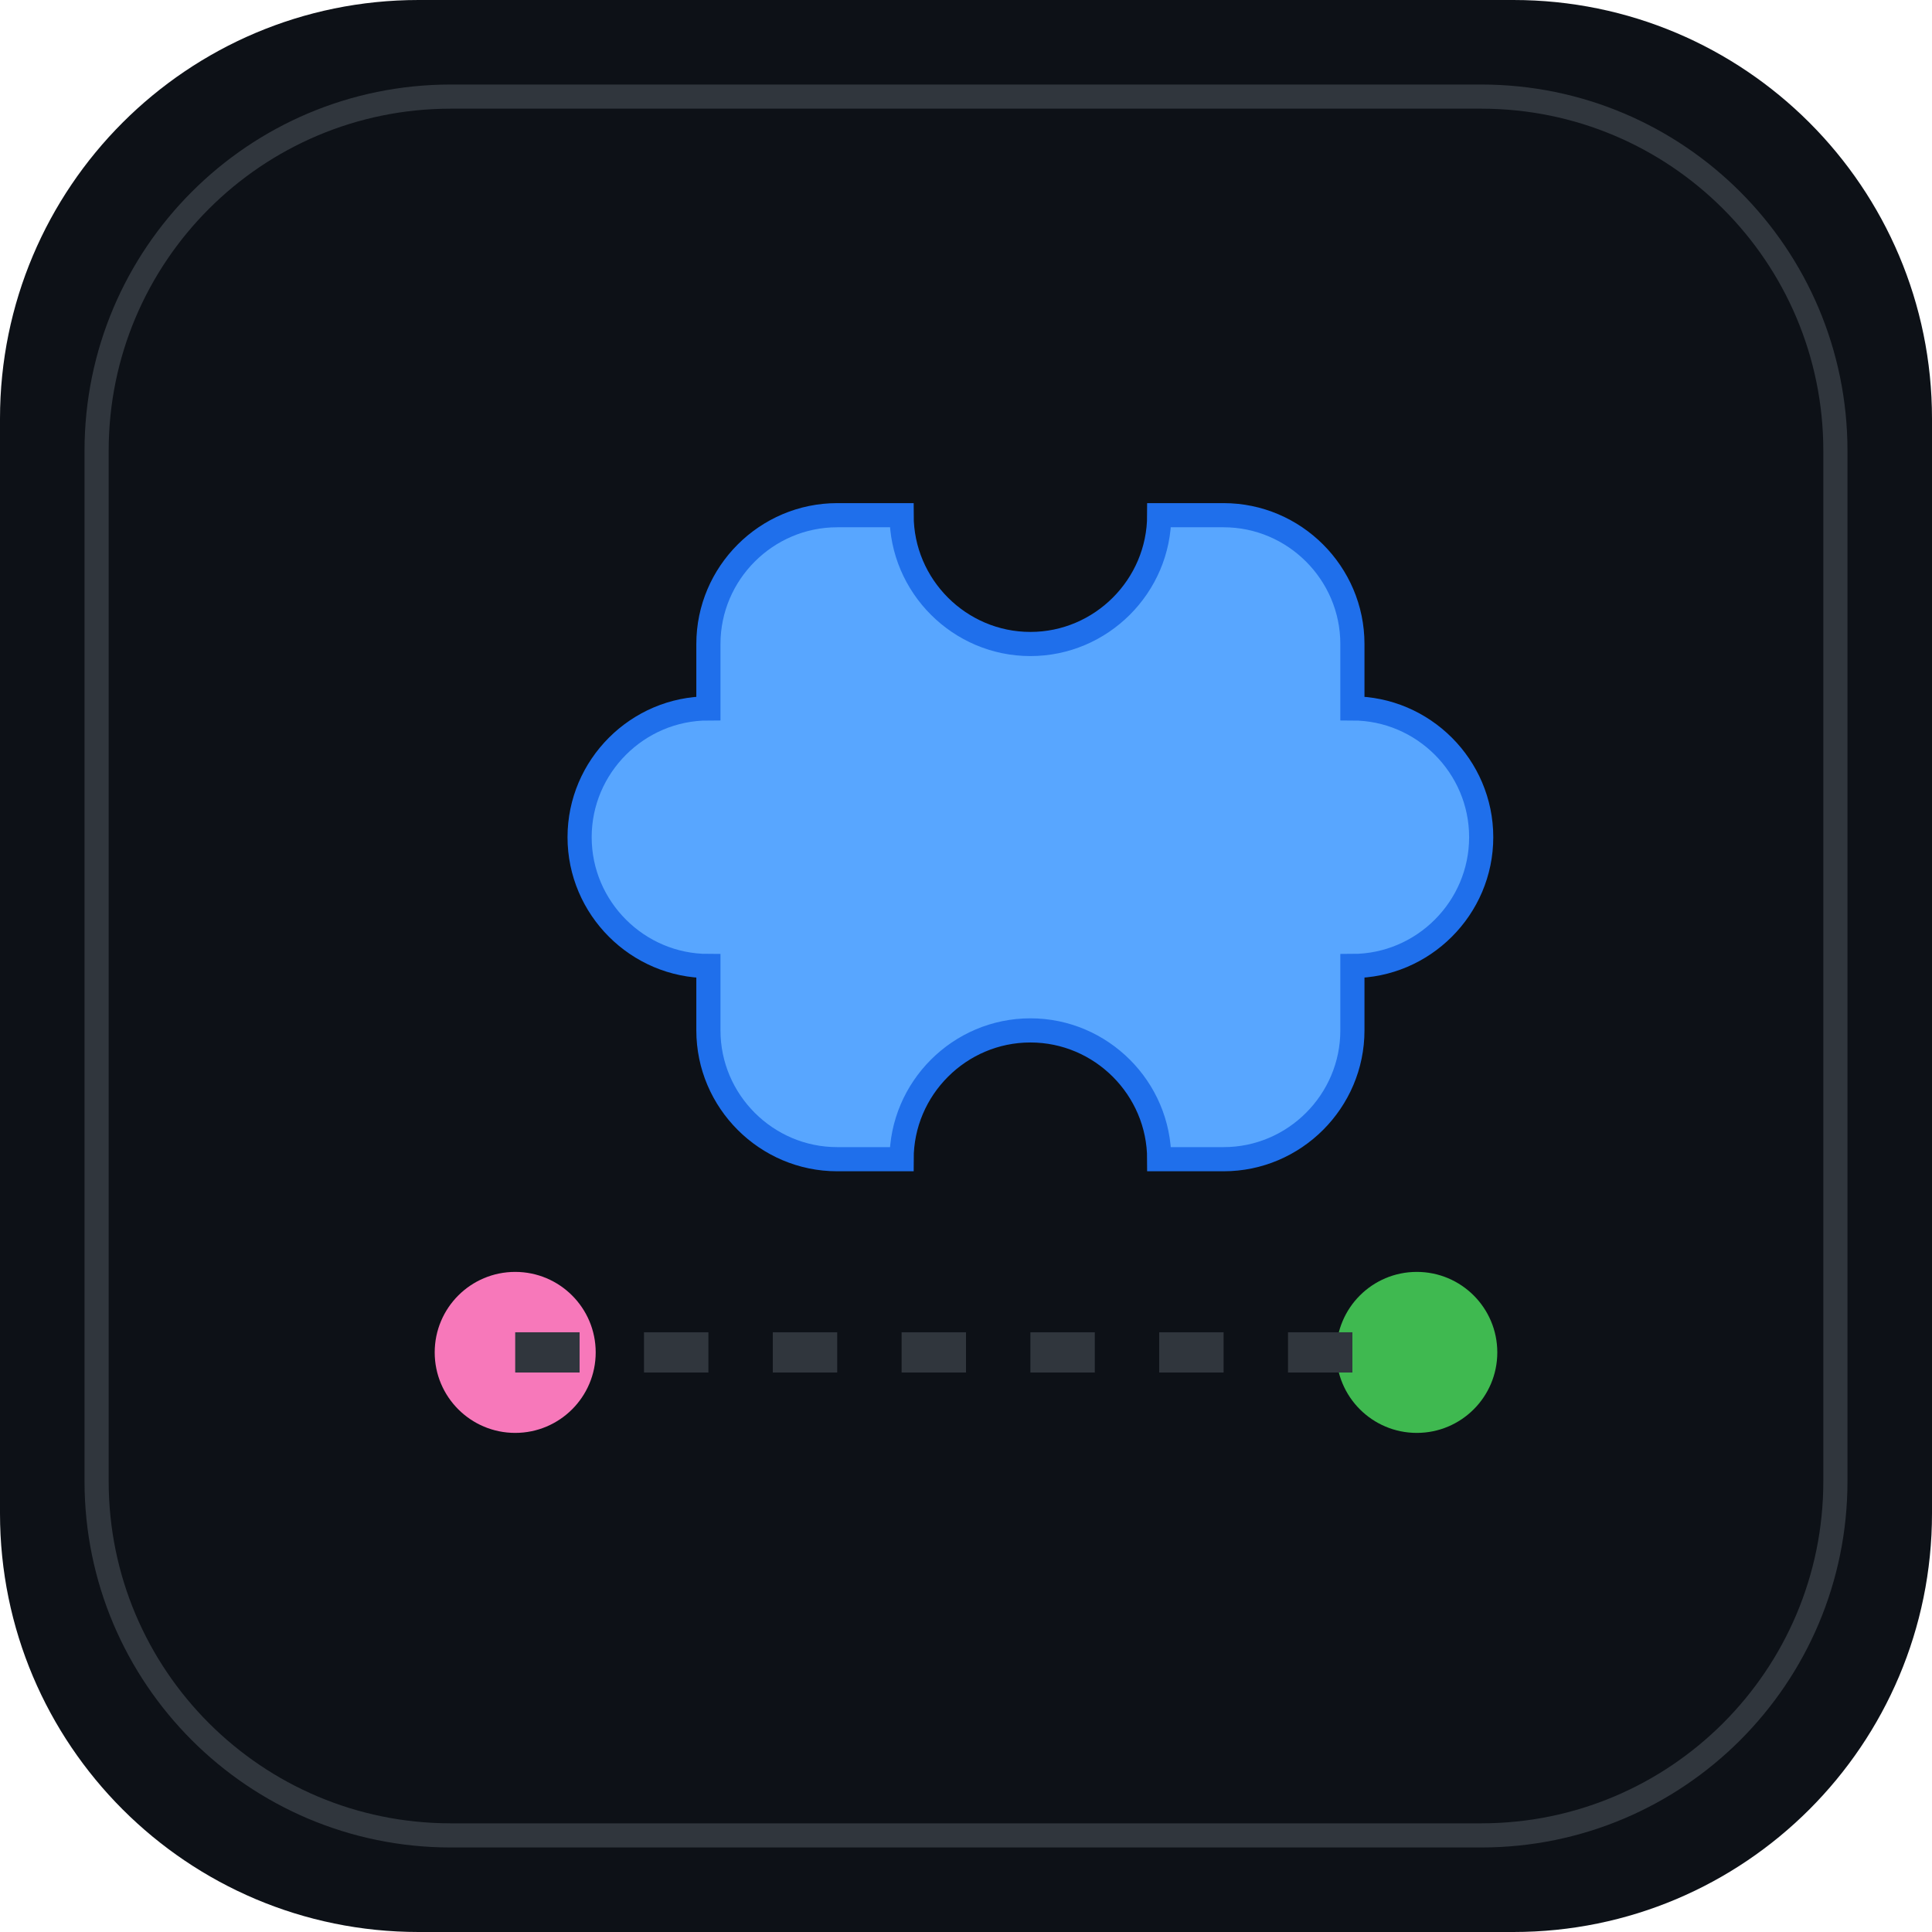
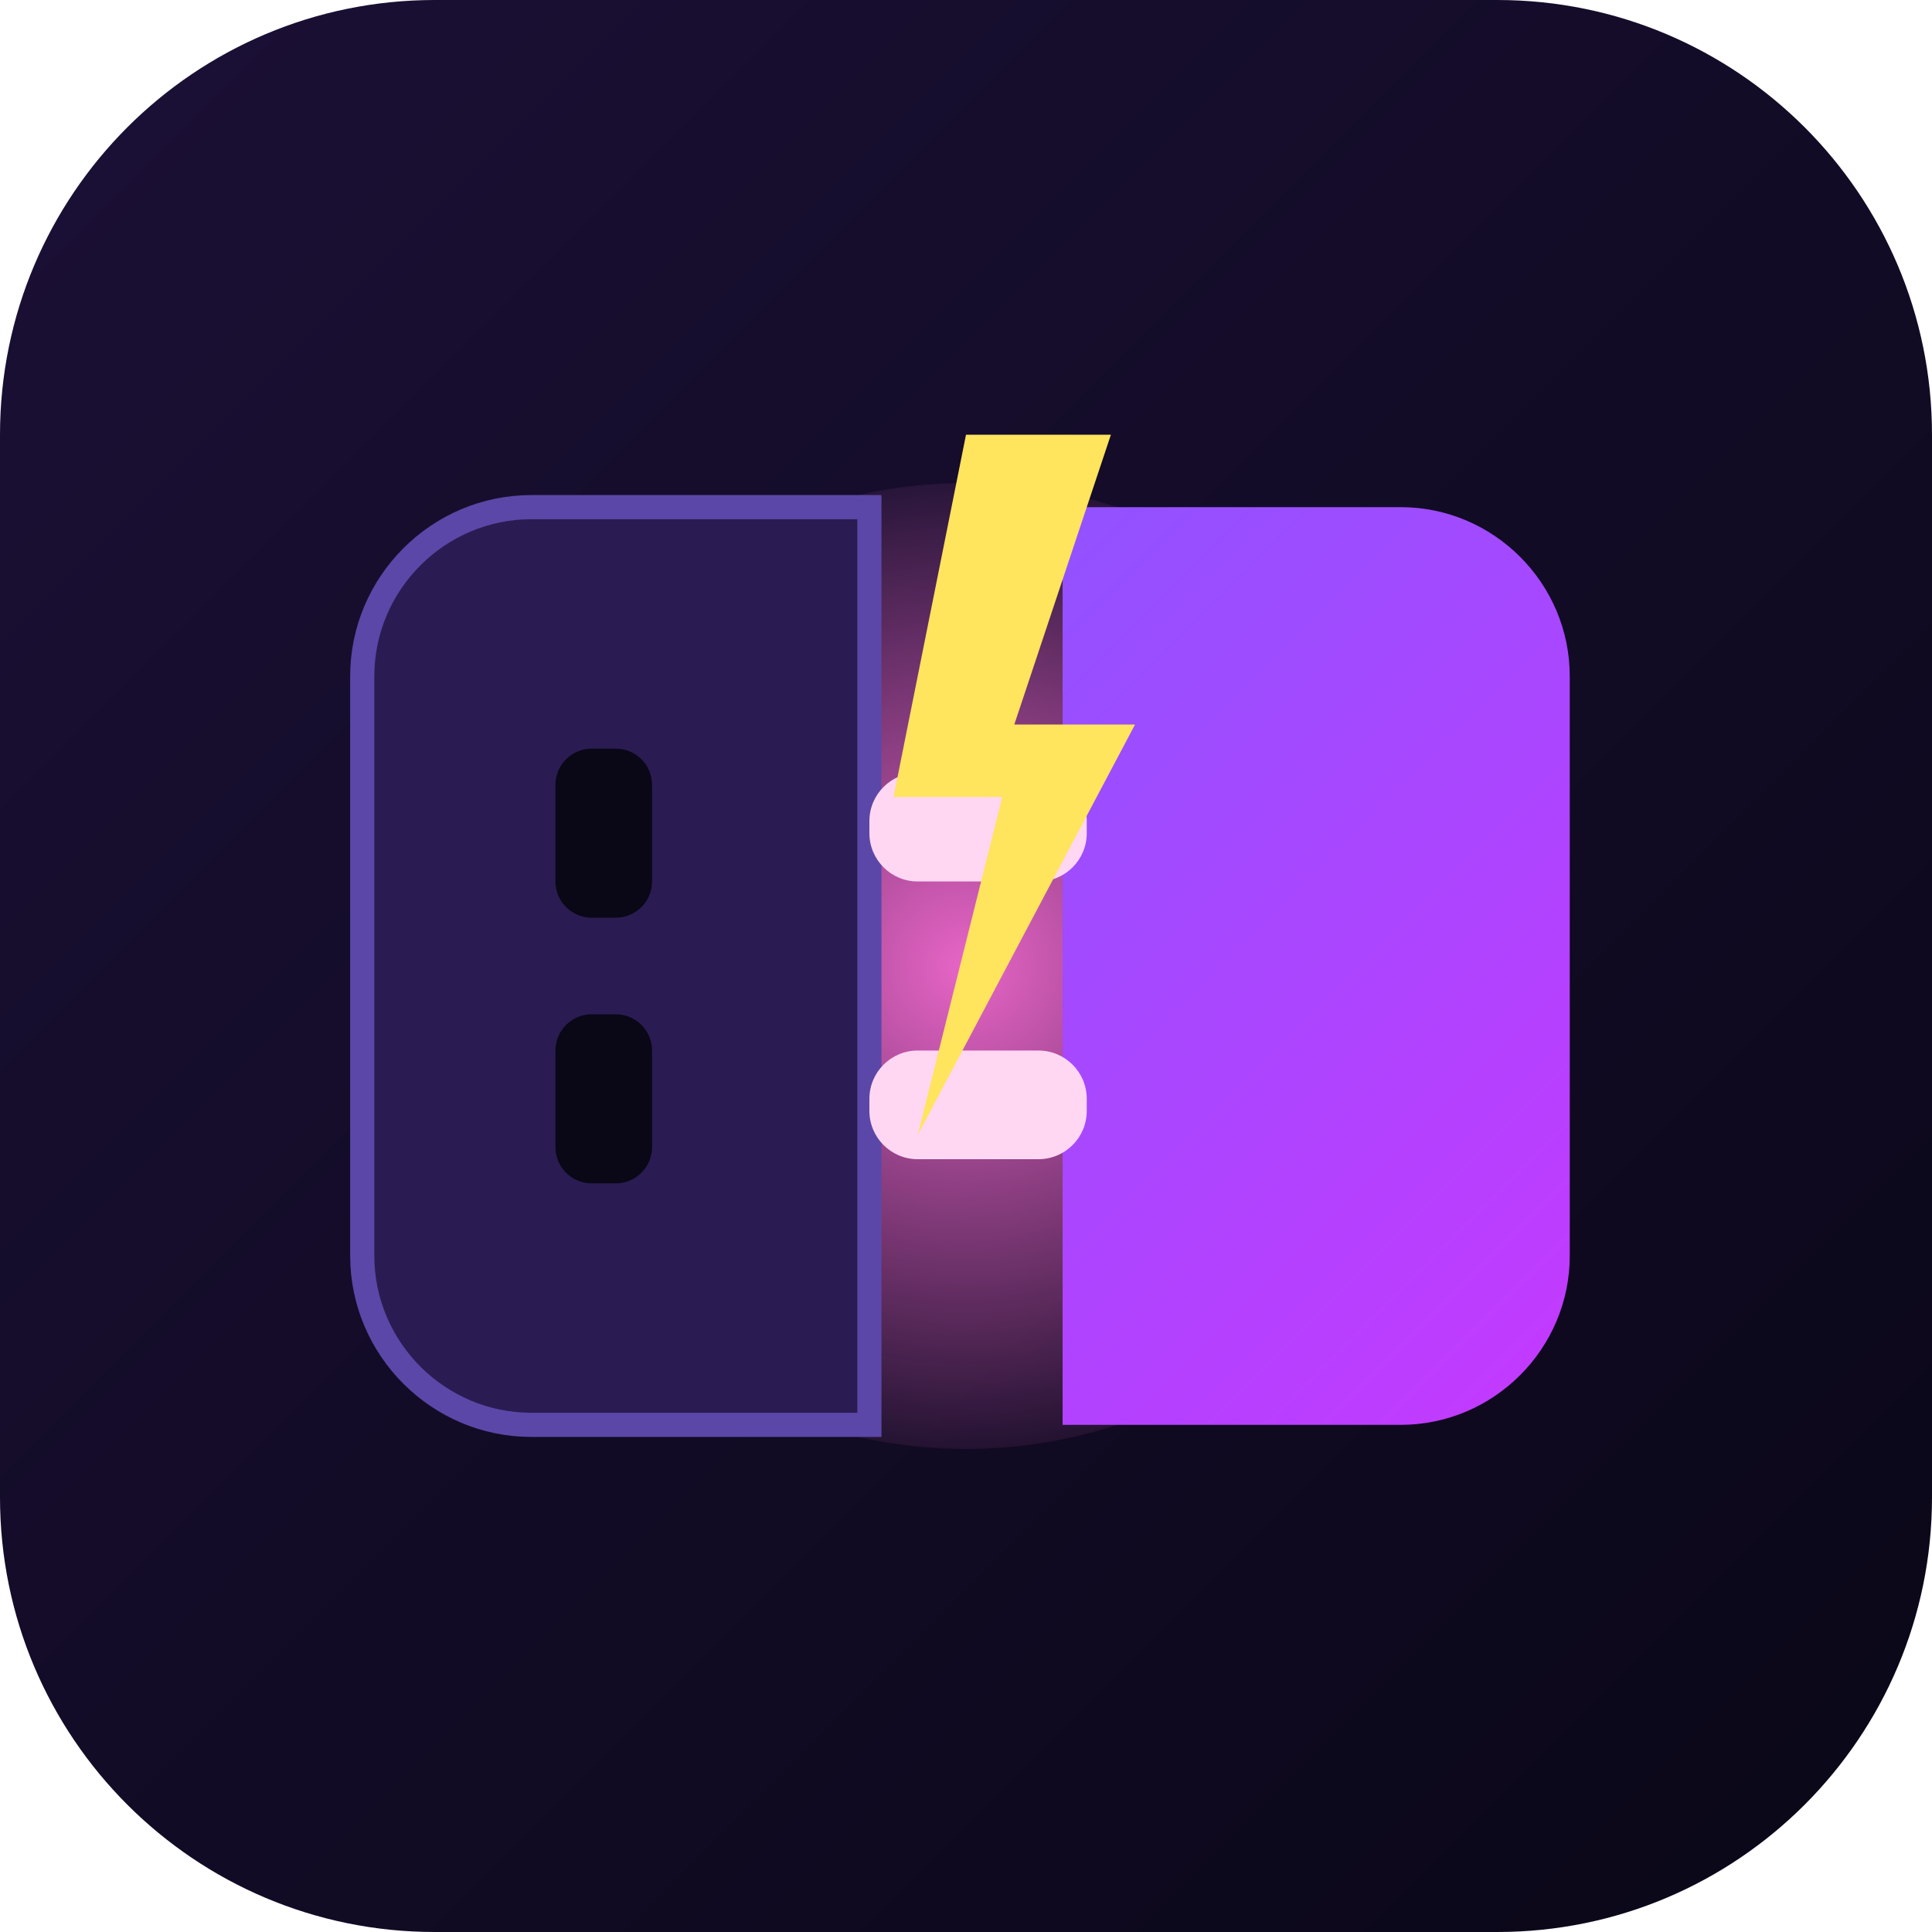
- <svg xmlns="http://www.w3.org/2000/svg" width="120" height="120" viewBox="0 0 120 120" fill="none">
-   <rect width="120" height="120" rx="26" fill="#0D1117" />
-   <rect x="6" y="6" width="108" height="108" rx="22" fill="none" stroke="#30363D" stroke-width="1.5" />
-   <path d="M44 40c0-4.4 3.6-8 8-8h4c0 4.4 3.6 8 8 8s8-3.6 8-8h4c4.4 0 8 3.6 8 8v4c4.4 0 8 3.6 8 8s-3.6 8-8 8v4c0 4.4-3.6 8-8 8h-4c0-4.4-3.6-8-8-8s-8 3.6-8 8h-4c-4.4 0-8-3.6-8-8v-4c-4.4 0-8-3.6-8-8s3.6-8 8-8v-4z" fill="#58A6FF" />
-   <path d="M44 40c0-4.4 3.6-8 8-8h4c0 4.4 3.6 8 8 8s8-3.6 8-8h4c4.4 0 8 3.6 8 8v4c4.4 0 8 3.6 8 8s-3.6 8-8 8v4c0 4.4-3.6 8-8 8h-4c0-4.4-3.6-8-8-8s-8 3.6-8 8h-4c-4.4 0-8-3.6-8-8v-4c-4.4 0-8-3.6-8-8s3.6-8 8-8v-4z" fill="none" stroke="#1F6FEB" stroke-width="1.5" />
-   <circle cx="32" cy="84" r="5" fill="#F778BA" />
-   <circle cx="88" cy="84" r="5" fill="#3FB950" />
-   <path d="M32 84h56" stroke="#30363D" stroke-width="2.5" stroke-dasharray="4 4" />
+ <svg xmlns="http://www.w3.org/2000/svg" width="160" height="160" viewBox="0 0 160 160" fill="none">
+   <defs>
+     <linearGradient id="bg" x1="0" y1="0" x2="160" y2="160" gradientUnits="userSpaceOnUse">
+       <stop offset="0" stop-color="#1B1036" />
+       <stop offset="1" stop-color="#0A0717" />
+     </linearGradient>
+     <linearGradient id="plug" x1="40" y1="40" x2="120" y2="120" gradientUnits="userSpaceOnUse">
+       <stop offset="0" stop-color="#7C5CFF" />
+       <stop offset="1" stop-color="#C13BFF" />
+     </linearGradient>
+     <radialGradient id="glow" cx="80" cy="80" r="44" gradientUnits="userSpaceOnUse">
+       <stop offset="0" stop-color="#FF6FD8" stop-opacity="0.9" />
+       <stop offset="1" stop-color="#FF6FD8" stop-opacity="0" />
+     </radialGradient>
+   </defs>
+   <rect width="160" height="160" rx="36" fill="url(#bg)" />
+   <circle cx="80" cy="80" r="40" fill="url(#glow)" />
+   <path d="M30 56c0-7.7 6.3-14 14-14h28v76H44c-7.7 0-14-6.3-14-14V56z" fill="#2A1C52" />
+   <path d="M30 56c0-7.7 6.3-14 14-14h28v76H44c-7.7 0-14-6.3-14-14V56z" stroke="#5B47A8" stroke-width="2" />
+   <rect x="46" y="62" width="8" height="14" rx="3" fill="#0A0717" />
+   <rect x="46" y="84" width="8" height="14" rx="3" fill="#0A0717" />
+   <path d="M88 42h28c7.7 0 14 6.3 14 14v48c0 7.7-6.3 14-14 14H88V42z" fill="url(#plug)" />
+   <rect x="72" y="64" width="18" height="9" rx="4" fill="#FFD7F2" />
+   <rect x="72" y="87" width="18" height="9" rx="4" fill="#FFD7F2" />
+   <path d="M80 36l-6 30h9l-7 28 18-34h-10l8-24z" fill="#FFE45E" />
</svg>
